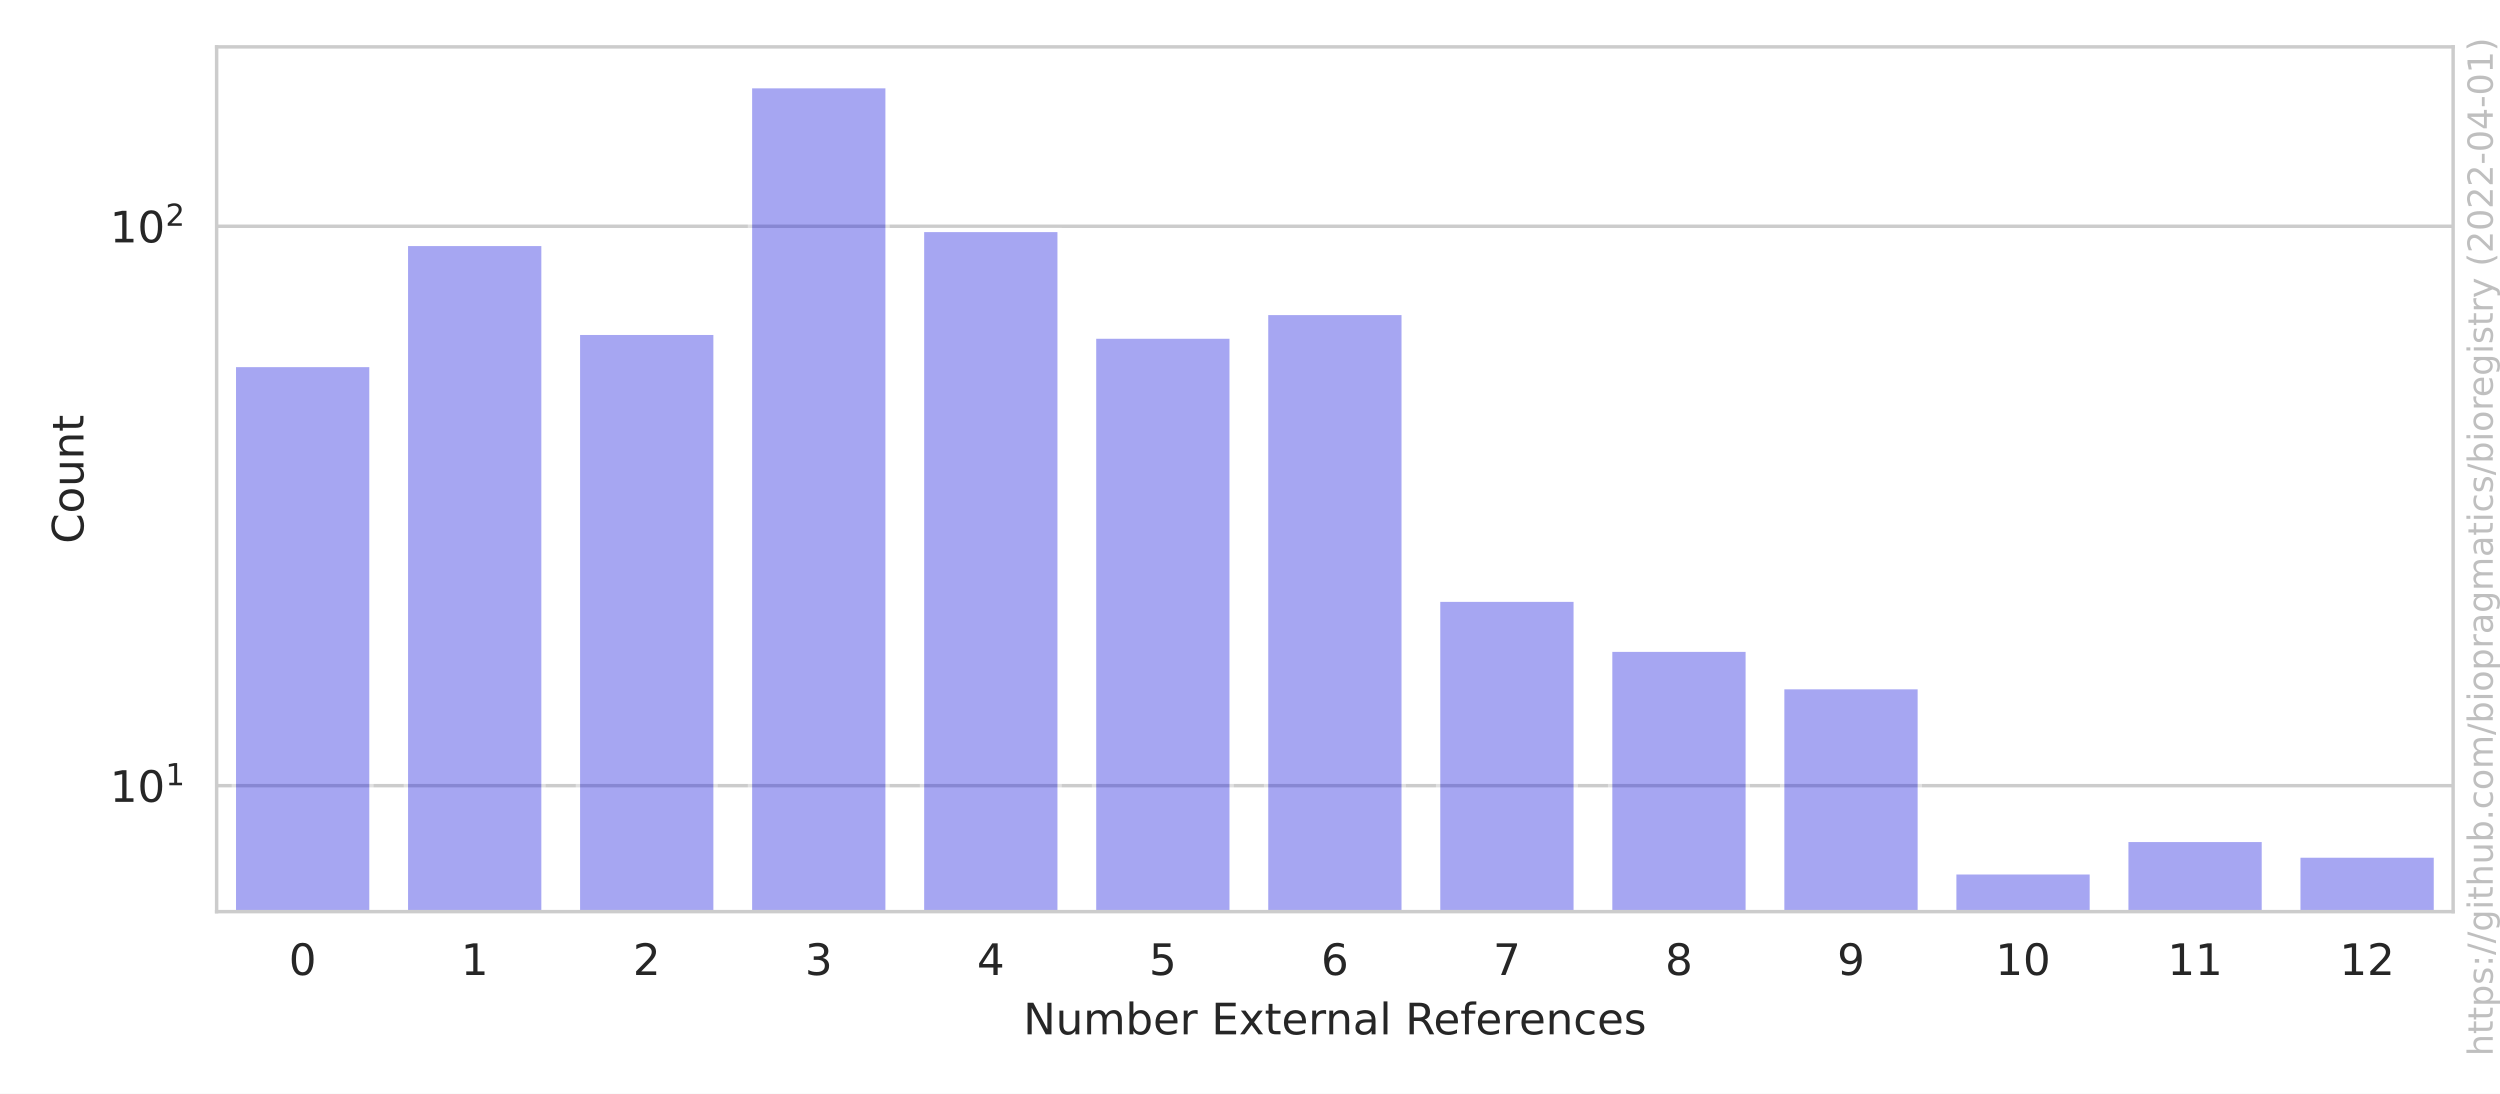
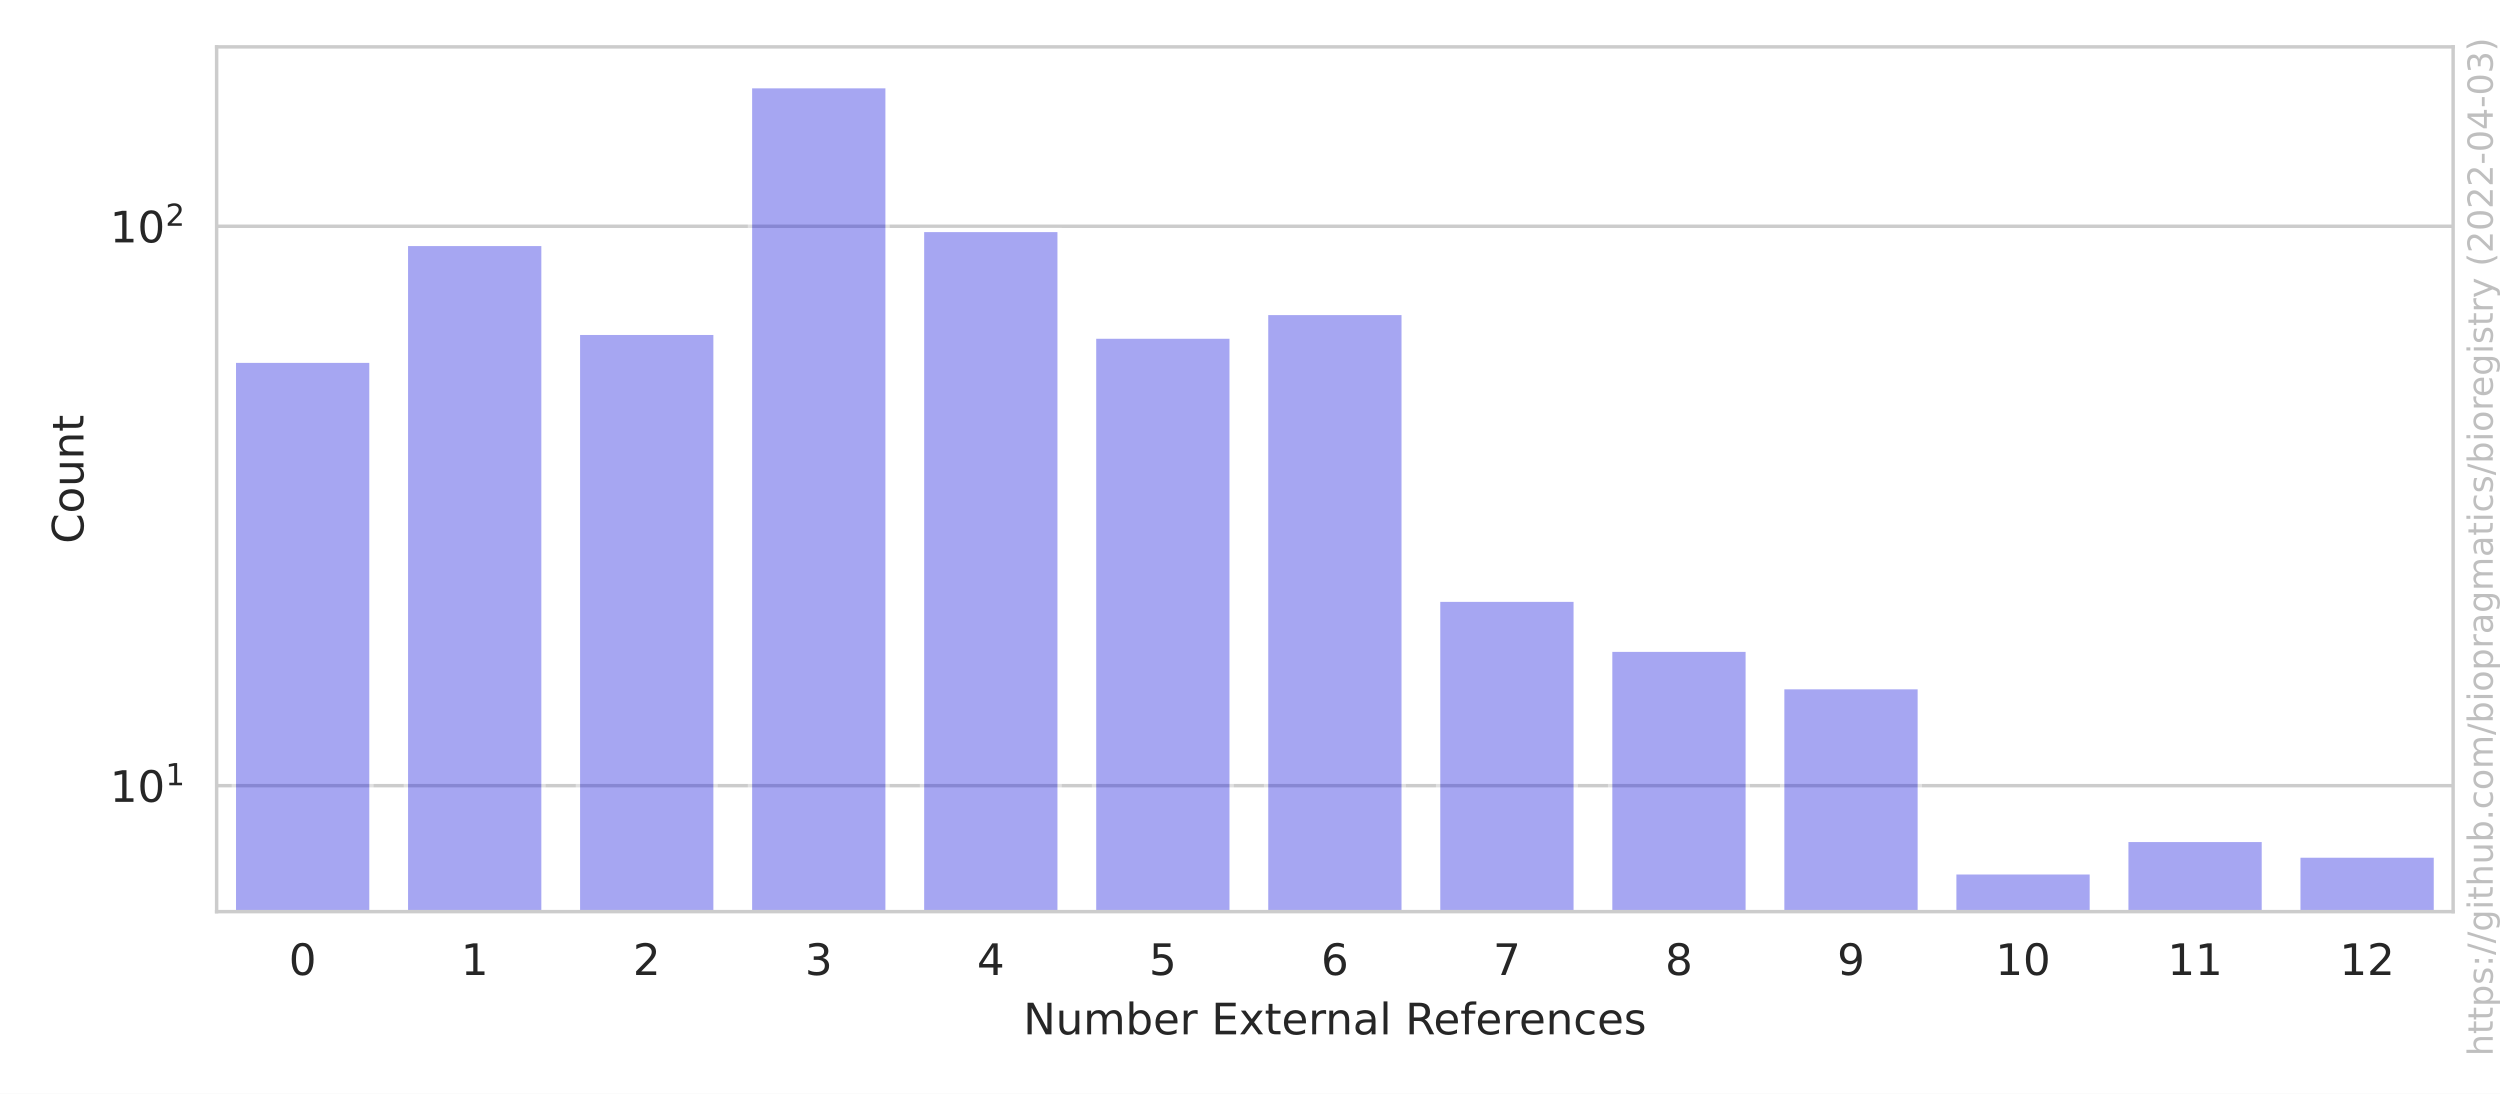
<svg xmlns="http://www.w3.org/2000/svg" xmlns:xlink="http://www.w3.org/1999/xlink" width="576pt" height="252pt" viewBox="0 0 576 252" version="1.1">
  <defs>
    <style type="text/css">*{stroke-linejoin: round; stroke-linecap: butt}</style>
  </defs>
  <g id="figure_1">
    <g id="patch_1">
      <path d="M 0 252  L 576 252  L 576 0  L 0 0  z " style="fill: #ffffff" />
    </g>
    <g id="axes_1">
      <g id="patch_2">
        <path d="M 49.913 210.04  L 565.2 210.04  L 565.2 10.8  L 49.913 10.8  z " style="fill: #ffffff" />
      </g>
      <g id="matplotlib.axis_1">
        <g id="xtick_1">
          <g id="text_1">
            <g style="fill: #262626" transform="translate(66.55018 224.6384)scale(0.1 -0.1)">
              <defs>
                <path id="DejaVuSans-30" d="M 2034 4250  Q 1547 4250 1301 3770  Q 1056 3291 1056 2328  Q 1056 1369 1301 889  Q 1547 409 2034 409  Q 2525 409 2770 889  Q 3016 1369 3016 2328  Q 3016 3291 2770 3770  Q 2525 4250 2034 4250  z M 2034 4750  Q 2819 4750 3233 4129  Q 3647 3509 3647 2328  Q 3647 1150 3233 529  Q 2819 -91 2034 -91  Q 1250 -91 836 529  Q 422 1150 422 2328  Q 422 3509 836 4129  Q 1250 4750 2034 4750  z " transform="scale(0.015625)" />
              </defs>
              <use xlink:href="#DejaVuSans-30" />
            </g>
          </g>
        </g>
        <g id="xtick_2">
          <g id="text_2">
            <g style="fill: #262626" transform="translate(106.1877 224.6384)scale(0.1 -0.1)">
              <defs>
                <path id="DejaVuSans-31" d="M 794 531  L 1825 531  L 1825 4091  L 703 3866  L 703 4441  L 1819 4666  L 2450 4666  L 2450 531  L 3481 531  L 3481 0  L 794 0  L 794 531  z " transform="scale(0.015625)" />
              </defs>
              <use xlink:href="#DejaVuSans-31" />
            </g>
          </g>
        </g>
        <g id="xtick_3">
          <g id="text_3">
            <g style="fill: #262626" transform="translate(145.8251 224.6384)scale(0.1 -0.1)">
              <defs>
                <path id="DejaVuSans-32" d="M 1228 531  L 3431 531  L 3431 0  L 469 0  L 469 531  Q 828 903 1448 1529  Q 2069 2156 2228 2338  Q 2531 2678 2651 2914  Q 2772 3150 2772 3378  Q 2772 3750 2511 3984  Q 2250 4219 1831 4219  Q 1534 4219 1204 4116  Q 875 4013 500 3803  L 500 4441  Q 881 4594 1212 4672  Q 1544 4750 1819 4750  Q 2544 4750 2975 4387  Q 3406 4025 3406 3419  Q 3406 3131 3298 2873  Q 3191 2616 2906 2266  Q 2828 2175 2409 1742  Q 1991 1309 1228 531  z " transform="scale(0.015625)" />
              </defs>
              <use xlink:href="#DejaVuSans-32" />
            </g>
          </g>
        </g>
        <g id="xtick_4">
          <g id="text_4">
            <g style="fill: #262626" transform="translate(185.4626 224.6384)scale(0.1 -0.1)">
              <defs>
                <path id="DejaVuSans-33" d="M 2597 2516  Q 3050 2419 3304 2112  Q 3559 1806 3559 1356  Q 3559 666 3084 287  Q 2609 -91 1734 -91  Q 1441 -91 1130 -33  Q 819 25 488 141  L 488 750  Q 750 597 1062 519  Q 1375 441 1716 441  Q 2309 441 2620 675  Q 2931 909 2931 1356  Q 2931 1769 2642 2001  Q 2353 2234 1838 2234  L 1294 2234  L 1294 2753  L 1863 2753  Q 2328 2753 2575 2939  Q 2822 3125 2822 3475  Q 2822 3834 2567 4026  Q 2313 4219 1838 4219  Q 1578 4219 1281 4162  Q 984 4106 628 3988  L 628 4550  Q 988 4650 1302 4700  Q 1616 4750 1894 4750  Q 2613 4750 3031 4423  Q 3450 4097 3450 3541  Q 3450 3153 3228 2886  Q 3006 2619 2597 2516  z " transform="scale(0.015625)" />
              </defs>
              <use xlink:href="#DejaVuSans-33" />
            </g>
          </g>
        </g>
        <g id="xtick_5">
          <g id="text_5">
            <g style="fill: #262626" transform="translate(225.1001 224.6384)scale(0.1 -0.1)">
              <defs>
                <path id="DejaVuSans-34" d="M 2419 4116  L 825 1625  L 2419 1625  L 2419 4116  z M 2253 4666  L 3047 4666  L 3047 1625  L 3713 1625  L 3713 1100  L 3047 1100  L 3047 0  L 2419 0  L 2419 1100  L 313 1100  L 313 1709  L 2253 4666  z " transform="scale(0.015625)" />
              </defs>
              <use xlink:href="#DejaVuSans-34" />
            </g>
          </g>
        </g>
        <g id="xtick_6">
          <g id="text_6">
            <g style="fill: #262626" transform="translate(264.7376 224.6384)scale(0.1 -0.1)">
              <defs>
                <path id="DejaVuSans-35" d="M 691 4666  L 3169 4666  L 3169 4134  L 1269 4134  L 1269 2991  Q 1406 3038 1543 3061  Q 1681 3084 1819 3084  Q 2600 3084 3056 2656  Q 3513 2228 3513 1497  Q 3513 744 3044 326  Q 2575 -91 1722 -91  Q 1428 -91 1123 -41  Q 819 9 494 109  L 494 744  Q 775 591 1075 516  Q 1375 441 1709 441  Q 2250 441 2565 725  Q 2881 1009 2881 1497  Q 2881 1984 2565 2268  Q 2250 2553 1709 2553  Q 1456 2553 1204 2497  Q 953 2441 691 2322  L 691 4666  z " transform="scale(0.015625)" />
              </defs>
              <use xlink:href="#DejaVuSans-35" />
            </g>
          </g>
        </g>
        <g id="xtick_7">
          <g id="text_7">
            <g style="fill: #262626" transform="translate(304.3751 224.6384)scale(0.1 -0.1)">
              <defs>
                <path id="DejaVuSans-36" d="M 2113 2584  Q 1688 2584 1439 2293  Q 1191 2003 1191 1497  Q 1191 994 1439 701  Q 1688 409 2113 409  Q 2538 409 2786 701  Q 3034 994 3034 1497  Q 3034 2003 2786 2293  Q 2538 2584 2113 2584  z M 3366 4563  L 3366 3988  Q 3128 4100 2886 4159  Q 2644 4219 2406 4219  Q 1781 4219 1451 3797  Q 1122 3375 1075 2522  Q 1259 2794 1537 2939  Q 1816 3084 2150 3084  Q 2853 3084 3261 2657  Q 3669 2231 3669 1497  Q 3669 778 3244 343  Q 2819 -91 2113 -91  Q 1303 -91 875 529  Q 447 1150 447 2328  Q 447 3434 972 4092  Q 1497 4750 2381 4750  Q 2619 4750 2861 4703  Q 3103 4656 3366 4563  z " transform="scale(0.015625)" />
              </defs>
              <use xlink:href="#DejaVuSans-36" />
            </g>
          </g>
        </g>
        <g id="xtick_8">
          <g id="text_8">
            <g style="fill: #262626" transform="translate(344.0126 224.6384)scale(0.1 -0.1)">
              <defs>
                <path id="DejaVuSans-37" d="M 525 4666  L 3525 4666  L 3525 4397  L 1831 0  L 1172 0  L 2766 4134  L 525 4134  L 525 4666  z " transform="scale(0.015625)" />
              </defs>
              <use xlink:href="#DejaVuSans-37" />
            </g>
          </g>
        </g>
        <g id="xtick_9">
          <g id="text_9">
            <g style="fill: #262626" transform="translate(383.6501 224.6384)scale(0.1 -0.1)">
              <defs>
                <path id="DejaVuSans-38" d="M 2034 2216  Q 1584 2216 1326 1975  Q 1069 1734 1069 1313  Q 1069 891 1326 650  Q 1584 409 2034 409  Q 2484 409 2743 651  Q 3003 894 3003 1313  Q 3003 1734 2745 1975  Q 2488 2216 2034 2216  z M 1403 2484  Q 997 2584 770 2862  Q 544 3141 544 3541  Q 544 4100 942 4425  Q 1341 4750 2034 4750  Q 2731 4750 3128 4425  Q 3525 4100 3525 3541  Q 3525 3141 3298 2862  Q 3072 2584 2669 2484  Q 3125 2378 3379 2068  Q 3634 1759 3634 1313  Q 3634 634 3220 271  Q 2806 -91 2034 -91  Q 1263 -91 848 271  Q 434 634 434 1313  Q 434 1759 690 2068  Q 947 2378 1403 2484  z M 1172 3481  Q 1172 3119 1398 2916  Q 1625 2713 2034 2713  Q 2441 2713 2670 2916  Q 2900 3119 2900 3481  Q 2900 3844 2670 4047  Q 2441 4250 2034 4250  Q 1625 4250 1398 4047  Q 1172 3844 1172 3481  z " transform="scale(0.015625)" />
              </defs>
              <use xlink:href="#DejaVuSans-38" />
            </g>
          </g>
        </g>
        <g id="xtick_10">
          <g id="text_10">
            <g style="fill: #262626" transform="translate(423.2876 224.6384)scale(0.1 -0.1)">
              <defs>
                <path id="DejaVuSans-39" d="M 703 97  L 703 672  Q 941 559 1184 500  Q 1428 441 1663 441  Q 2288 441 2617 861  Q 2947 1281 2994 2138  Q 2813 1869 2534 1725  Q 2256 1581 1919 1581  Q 1219 1581 811 2004  Q 403 2428 403 3163  Q 403 3881 828 4315  Q 1253 4750 1959 4750  Q 2769 4750 3195 4129  Q 3622 3509 3622 2328  Q 3622 1225 3098 567  Q 2575 -91 1691 -91  Q 1453 -91 1209 -44  Q 966 3 703 97  z M 1959 2075  Q 2384 2075 2632 2365  Q 2881 2656 2881 3163  Q 2881 3666 2632 3958  Q 2384 4250 1959 4250  Q 1534 4250 1286 3958  Q 1038 3666 1038 3163  Q 1038 2656 1286 2365  Q 1534 2075 1959 2075  z " transform="scale(0.015625)" />
              </defs>
              <use xlink:href="#DejaVuSans-39" />
            </g>
          </g>
        </g>
        <g id="xtick_11">
          <g id="text_11">
            <g style="fill: #262626" transform="translate(459.7438 224.6384)scale(0.1 -0.1)">
              <use xlink:href="#DejaVuSans-31" />
              <use xlink:href="#DejaVuSans-30" x="63.623" />
            </g>
          </g>
        </g>
        <g id="xtick_12">
          <g id="text_12">
            <g style="fill: #262626" transform="translate(499.3813 224.6384)scale(0.1 -0.1)">
              <use xlink:href="#DejaVuSans-31" />
              <use xlink:href="#DejaVuSans-31" x="63.623" />
            </g>
          </g>
        </g>
        <g id="xtick_13">
          <g id="text_13">
            <g style="fill: #262626" transform="translate(539.0188 224.6384)scale(0.1 -0.1)">
              <use xlink:href="#DejaVuSans-31" />
              <use xlink:href="#DejaVuSans-32" x="63.623" />
            </g>
          </g>
        </g>
        <g id="text_14">
          <g style="fill: #262626" transform="translate(235.7657 238.3166)scale(0.1 -0.1)">
            <defs>
              <path id="DejaVuSans-4e" d="M 628 4666  L 1478 4666  L 3547 763  L 3547 4666  L 4159 4666  L 4159 0  L 3309 0  L 1241 3903  L 1241 0  L 628 0  L 628 4666  z " transform="scale(0.015625)" />
              <path id="DejaVuSans-75" d="M 544 1381  L 544 3500  L 1119 3500  L 1119 1403  Q 1119 906 1312 657  Q 1506 409 1894 409  Q 2359 409 2629 706  Q 2900 1003 2900 1516  L 2900 3500  L 3475 3500  L 3475 0  L 2900 0  L 2900 538  Q 2691 219 2414 64  Q 2138 -91 1772 -91  Q 1169 -91 856 284  Q 544 659 544 1381  z M 1991 3584  L 1991 3584  z " transform="scale(0.015625)" />
              <path id="DejaVuSans-6d" d="M 3328 2828  Q 3544 3216 3844 3400  Q 4144 3584 4550 3584  Q 5097 3584 5394 3201  Q 5691 2819 5691 2113  L 5691 0  L 5113 0  L 5113 2094  Q 5113 2597 4934 2840  Q 4756 3084 4391 3084  Q 3944 3084 3684 2787  Q 3425 2491 3425 1978  L 3425 0  L 2847 0  L 2847 2094  Q 2847 2600 2669 2842  Q 2491 3084 2119 3084  Q 1678 3084 1418 2786  Q 1159 2488 1159 1978  L 1159 0  L 581 0  L 581 3500  L 1159 3500  L 1159 2956  Q 1356 3278 1631 3431  Q 1906 3584 2284 3584  Q 2666 3584 2933 3390  Q 3200 3197 3328 2828  z " transform="scale(0.015625)" />
              <path id="DejaVuSans-62" d="M 3116 1747  Q 3116 2381 2855 2742  Q 2594 3103 2138 3103  Q 1681 3103 1420 2742  Q 1159 2381 1159 1747  Q 1159 1113 1420 752  Q 1681 391 2138 391  Q 2594 391 2855 752  Q 3116 1113 3116 1747  z M 1159 2969  Q 1341 3281 1617 3432  Q 1894 3584 2278 3584  Q 2916 3584 3314 3078  Q 3713 2572 3713 1747  Q 3713 922 3314 415  Q 2916 -91 2278 -91  Q 1894 -91 1617 61  Q 1341 213 1159 525  L 1159 0  L 581 0  L 581 4863  L 1159 4863  L 1159 2969  z " transform="scale(0.015625)" />
              <path id="DejaVuSans-65" d="M 3597 1894  L 3597 1613  L 953 1613  Q 991 1019 1311 708  Q 1631 397 2203 397  Q 2534 397 2845 478  Q 3156 559 3463 722  L 3463 178  Q 3153 47 2828 -22  Q 2503 -91 2169 -91  Q 1331 -91 842 396  Q 353 884 353 1716  Q 353 2575 817 3079  Q 1281 3584 2069 3584  Q 2775 3584 3186 3129  Q 3597 2675 3597 1894  z M 3022 2063  Q 3016 2534 2758 2815  Q 2500 3097 2075 3097  Q 1594 3097 1305 2825  Q 1016 2553 972 2059  L 3022 2063  z " transform="scale(0.015625)" />
              <path id="DejaVuSans-72" d="M 2631 2963  Q 2534 3019 2420 3045  Q 2306 3072 2169 3072  Q 1681 3072 1420 2755  Q 1159 2438 1159 1844  L 1159 0  L 581 0  L 581 3500  L 1159 3500  L 1159 2956  Q 1341 3275 1631 3429  Q 1922 3584 2338 3584  Q 2397 3584 2469 3576  Q 2541 3569 2628 3553  L 2631 2963  z " transform="scale(0.015625)" />
              <path id="DejaVuSans-20" transform="scale(0.015625)" />
              <path id="DejaVuSans-45" d="M 628 4666  L 3578 4666  L 3578 4134  L 1259 4134  L 1259 2753  L 3481 2753  L 3481 2222  L 1259 2222  L 1259 531  L 3634 531  L 3634 0  L 628 0  L 628 4666  z " transform="scale(0.015625)" />
              <path id="DejaVuSans-78" d="M 3513 3500  L 2247 1797  L 3578 0  L 2900 0  L 1881 1375  L 863 0  L 184 0  L 1544 1831  L 300 3500  L 978 3500  L 1906 2253  L 2834 3500  L 3513 3500  z " transform="scale(0.015625)" />
              <path id="DejaVuSans-74" d="M 1172 4494  L 1172 3500  L 2356 3500  L 2356 3053  L 1172 3053  L 1172 1153  Q 1172 725 1289 603  Q 1406 481 1766 481  L 2356 481  L 2356 0  L 1766 0  Q 1100 0 847 248  Q 594 497 594 1153  L 594 3053  L 172 3053  L 172 3500  L 594 3500  L 594 4494  L 1172 4494  z " transform="scale(0.015625)" />
              <path id="DejaVuSans-6e" d="M 3513 2113  L 3513 0  L 2938 0  L 2938 2094  Q 2938 2591 2744 2837  Q 2550 3084 2163 3084  Q 1697 3084 1428 2787  Q 1159 2491 1159 1978  L 1159 0  L 581 0  L 581 3500  L 1159 3500  L 1159 2956  Q 1366 3272 1645 3428  Q 1925 3584 2291 3584  Q 2894 3584 3203 3211  Q 3513 2838 3513 2113  z " transform="scale(0.015625)" />
              <path id="DejaVuSans-61" d="M 2194 1759  Q 1497 1759 1228 1600  Q 959 1441 959 1056  Q 959 750 1161 570  Q 1363 391 1709 391  Q 2188 391 2477 730  Q 2766 1069 2766 1631  L 2766 1759  L 2194 1759  z M 3341 1997  L 3341 0  L 2766 0  L 2766 531  Q 2569 213 2275 61  Q 1981 -91 1556 -91  Q 1019 -91 701 211  Q 384 513 384 1019  Q 384 1609 779 1909  Q 1175 2209 1959 2209  L 2766 2209  L 2766 2266  Q 2766 2663 2505 2880  Q 2244 3097 1772 3097  Q 1472 3097 1187 3025  Q 903 2953 641 2809  L 641 3341  Q 956 3463 1253 3523  Q 1550 3584 1831 3584  Q 2591 3584 2966 3190  Q 3341 2797 3341 1997  z " transform="scale(0.015625)" />
              <path id="DejaVuSans-6c" d="M 603 4863  L 1178 4863  L 1178 0  L 603 0  L 603 4863  z " transform="scale(0.015625)" />
              <path id="DejaVuSans-52" d="M 2841 2188  Q 3044 2119 3236 1894  Q 3428 1669 3622 1275  L 4263 0  L 3584 0  L 2988 1197  Q 2756 1666 2539 1819  Q 2322 1972 1947 1972  L 1259 1972  L 1259 0  L 628 0  L 628 4666  L 2053 4666  Q 2853 4666 3247 4331  Q 3641 3997 3641 3322  Q 3641 2881 3436 2590  Q 3231 2300 2841 2188  z M 1259 4147  L 1259 2491  L 2053 2491  Q 2509 2491 2742 2702  Q 2975 2913 2975 3322  Q 2975 3731 2742 3939  Q 2509 4147 2053 4147  L 1259 4147  z " transform="scale(0.015625)" />
              <path id="DejaVuSans-66" d="M 2375 4863  L 2375 4384  L 1825 4384  Q 1516 4384 1395 4259  Q 1275 4134 1275 3809  L 1275 3500  L 2222 3500  L 2222 3053  L 1275 3053  L 1275 0  L 697 0  L 697 3053  L 147 3053  L 147 3500  L 697 3500  L 697 3744  Q 697 4328 969 4595  Q 1241 4863 1831 4863  L 2375 4863  z " transform="scale(0.015625)" />
              <path id="DejaVuSans-63" d="M 3122 3366  L 3122 2828  Q 2878 2963 2633 3030  Q 2388 3097 2138 3097  Q 1578 3097 1268 2742  Q 959 2388 959 1747  Q 959 1106 1268 751  Q 1578 397 2138 397  Q 2388 397 2633 464  Q 2878 531 3122 666  L 3122 134  Q 2881 22 2623 -34  Q 2366 -91 2075 -91  Q 1284 -91 818 406  Q 353 903 353 1747  Q 353 2603 823 3093  Q 1294 3584 2113 3584  Q 2378 3584 2631 3529  Q 2884 3475 3122 3366  z " transform="scale(0.015625)" />
              <path id="DejaVuSans-73" d="M 2834 3397  L 2834 2853  Q 2591 2978 2328 3040  Q 2066 3103 1784 3103  Q 1356 3103 1142 2972  Q 928 2841 928 2578  Q 928 2378 1081 2264  Q 1234 2150 1697 2047  L 1894 2003  Q 2506 1872 2764 1633  Q 3022 1394 3022 966  Q 3022 478 2636 193  Q 2250 -91 1575 -91  Q 1294 -91 989 -36  Q 684 19 347 128  L 347 722  Q 666 556 975 473  Q 1284 391 1588 391  Q 1994 391 2212 530  Q 2431 669 2431 922  Q 2431 1156 2273 1281  Q 2116 1406 1581 1522  L 1381 1569  Q 847 1681 609 1914  Q 372 2147 372 2553  Q 372 3047 722 3315  Q 1072 3584 1716 3584  Q 2034 3584 2315 3537  Q 2597 3491 2834 3397  z " transform="scale(0.015625)" />
            </defs>
            <use xlink:href="#DejaVuSans-4e" />
            <use xlink:href="#DejaVuSans-75" x="74.805" />
            <use xlink:href="#DejaVuSans-6d" x="138.184" />
            <use xlink:href="#DejaVuSans-62" x="235.596" />
            <use xlink:href="#DejaVuSans-65" x="299.072" />
            <use xlink:href="#DejaVuSans-72" x="360.596" />
            <use xlink:href="#DejaVuSans-20" x="401.709" />
            <use xlink:href="#DejaVuSans-45" x="433.496" />
            <use xlink:href="#DejaVuSans-78" x="496.68" />
            <use xlink:href="#DejaVuSans-74" x="555.859" />
            <use xlink:href="#DejaVuSans-65" x="595.068" />
            <use xlink:href="#DejaVuSans-72" x="656.592" />
            <use xlink:href="#DejaVuSans-6e" x="695.955" />
            <use xlink:href="#DejaVuSans-61" x="759.334" />
            <use xlink:href="#DejaVuSans-6c" x="820.613" />
            <use xlink:href="#DejaVuSans-20" x="848.396" />
            <use xlink:href="#DejaVuSans-52" x="880.184" />
            <use xlink:href="#DejaVuSans-65" x="945.166" />
            <use xlink:href="#DejaVuSans-66" x="1006.689" />
            <use xlink:href="#DejaVuSans-65" x="1041.895" />
            <use xlink:href="#DejaVuSans-72" x="1103.418" />
            <use xlink:href="#DejaVuSans-65" x="1142.281" />
            <use xlink:href="#DejaVuSans-6e" x="1203.805" />
            <use xlink:href="#DejaVuSans-63" x="1267.184" />
            <use xlink:href="#DejaVuSans-65" x="1322.164" />
            <use xlink:href="#DejaVuSans-73" x="1383.688" />
          </g>
        </g>
      </g>
      <g id="matplotlib.axis_2">
        <g id="ytick_1">
          <g id="line2d_1">
            <path d="M 49.913 181.019  L 565.2 181.019  " clip-path="url(#p1737fb0132)" style="fill: none; stroke: #cccccc; stroke-width: 0.8; stroke-linecap: round" />
          </g>
          <g id="text_15">
            <g style="fill: #262626" transform="translate(25.31268 184.8181)scale(0.1 -0.1)">
              <use xlink:href="#DejaVuSans-31" transform="translate(0 0.684375)" />
              <use xlink:href="#DejaVuSans-30" transform="translate(63.62305 0.684375)" />
              <use xlink:href="#DejaVuSans-31" transform="translate(128.2031 38.96563)scale(0.7)" />
            </g>
          </g>
        </g>
        <g id="ytick_2">
          <g id="line2d_2">
            <path d="M 49.913 52.132  L 565.2 52.132  " clip-path="url(#p1737fb0132)" style="fill: none; stroke: #cccccc; stroke-width: 0.8; stroke-linecap: round" />
          </g>
          <g id="text_16">
            <g style="fill: #262626" transform="translate(25.31268 55.93138)scale(0.1 -0.1)">
              <use xlink:href="#DejaVuSans-31" transform="translate(0 0.765625)" />
              <use xlink:href="#DejaVuSans-30" transform="translate(63.62305 0.765625)" />
              <use xlink:href="#DejaVuSans-32" transform="translate(128.2031 39.04688)scale(0.7)" />
            </g>
          </g>
        </g>
        <g id="ytick_3" />
        <g id="ytick_4" />
        <g id="ytick_5" />
        <g id="ytick_6" />
        <g id="ytick_7" />
        <g id="ytick_8" />
        <g id="ytick_9" />
        <g id="ytick_10" />
        <g id="ytick_11" />
        <g id="ytick_12" />
        <g id="ytick_13" />
        <g id="ytick_14" />
        <g id="ytick_15" />
        <g id="text_17">
          <g style="fill: #262626" transform="translate(19.233 125.2684)rotate(-90)scale(0.1 -0.1)">
            <defs>
              <path id="DejaVuSans-43" d="M 4122 4306  L 4122 3641  Q 3803 3938 3442 4084  Q 3081 4231 2675 4231  Q 1875 4231 1450 3742  Q 1025 3253 1025 2328  Q 1025 1406 1450 917  Q 1875 428 2675 428  Q 3081 428 3442 575  Q 3803 722 4122 1019  L 4122 359  Q 3791 134 3420 21  Q 3050 -91 2638 -91  Q 1578 -91 968 557  Q 359 1206 359 2328  Q 359 3453 968 4101  Q 1578 4750 2638 4750  Q 3056 4750 3426 4639  Q 3797 4528 4122 4306  z " transform="scale(0.015625)" />
              <path id="DejaVuSans-6f" d="M 1959 3097  Q 1497 3097 1228 2736  Q 959 2375 959 1747  Q 959 1119 1226 758  Q 1494 397 1959 397  Q 2419 397 2687 759  Q 2956 1122 2956 1747  Q 2956 2369 2687 2733  Q 2419 3097 1959 3097  z M 1959 3584  Q 2709 3584 3137 3096  Q 3566 2609 3566 1747  Q 3566 888 3137 398  Q 2709 -91 1959 -91  Q 1206 -91 779 398  Q 353 888 353 1747  Q 353 2609 779 3096  Q 1206 3584 1959 3584  z " transform="scale(0.015625)" />
            </defs>
            <use xlink:href="#DejaVuSans-43" />
            <use xlink:href="#DejaVuSans-6f" x="69.824" />
            <use xlink:href="#DejaVuSans-75" x="131.006" />
            <use xlink:href="#DejaVuSans-6e" x="194.385" />
            <use xlink:href="#DejaVuSans-74" x="257.764" />
          </g>
        </g>
      </g>
      <g id="patch_3">
-         <path d="M 53.876 129196.579  L 85.586 129196.579  L 85.586 84.09  L 53.876 84.09  z " clip-path="url(#p1737fb0132)" style="fill: #2020df; opacity: 0.4; stroke: #ffffff; stroke-linejoin: miter" />
+         <path d="M 53.876 129196.579  L 85.586 129196.579  L 85.586 83.108  L 53.876 83.108  z " clip-path="url(#p1737fb0132)" style="fill: #2020df; opacity: 0.4; stroke: #ffffff; stroke-linejoin: miter" />
      </g>
      <g id="patch_4">
        <path d="M 93.514 129196.579  L 125.224 129196.579  L 125.224 56.194  L 93.514 56.194  z " clip-path="url(#p1737fb0132)" style="fill: #2020df; opacity: 0.4; stroke: #ffffff; stroke-linejoin: miter" />
      </g>
      <g id="patch_5">
        <path d="M 133.151 129196.579  L 164.861 129196.579  L 164.861 76.677  L 133.151 76.677  z " clip-path="url(#p1737fb0132)" style="fill: #2020df; opacity: 0.4; stroke: #ffffff; stroke-linejoin: miter" />
      </g>
      <g id="patch_6">
        <path d="M 172.789 129196.579  L 204.499 129196.579  L 204.499 19.856  L 172.789 19.856  z " clip-path="url(#p1737fb0132)" style="fill: #2020df; opacity: 0.4; stroke: #ffffff; stroke-linejoin: miter" />
      </g>
      <g id="patch_7">
        <path d="M 212.426 129196.579  L 244.136 129196.579  L 244.136 52.978  L 212.426 52.978  z " clip-path="url(#p1737fb0132)" style="fill: #2020df; opacity: 0.4; stroke: #ffffff; stroke-linejoin: miter" />
      </g>
      <g id="patch_8">
        <path d="M 252.064 129196.579  L 283.774 129196.579  L 283.774 77.552  L 252.064 77.552  z " clip-path="url(#p1737fb0132)" style="fill: #2020df; opacity: 0.4; stroke: #ffffff; stroke-linejoin: miter" />
      </g>
      <g id="patch_9">
        <path d="M 291.701 129196.579  L 323.411 129196.579  L 323.411 72.097  L 291.701 72.097  z " clip-path="url(#p1737fb0132)" style="fill: #2020df; opacity: 0.4; stroke: #ffffff; stroke-linejoin: miter" />
      </g>
      <g id="patch_10">
        <path d="M 331.339 129196.579  L 363.049 129196.579  L 363.049 138.172  L 331.339 138.172  z " clip-path="url(#p1737fb0132)" style="fill: #2020df; opacity: 0.4; stroke: #ffffff; stroke-linejoin: miter" />
      </g>
      <g id="patch_11">
        <path d="M 370.976 129196.579  L 402.686 129196.579  L 402.686 149.694  L 370.976 149.694  z " clip-path="url(#p1737fb0132)" style="fill: #2020df; opacity: 0.4; stroke: #ffffff; stroke-linejoin: miter" />
      </g>
      <g id="patch_12">
        <path d="M 410.614 129196.579  L 442.324 129196.579  L 442.324 158.323  L 410.614 158.323  z " clip-path="url(#p1737fb0132)" style="fill: #2020df; opacity: 0.4; stroke: #ffffff; stroke-linejoin: miter" />
      </g>
      <g id="patch_13">
        <path d="M 450.251 129196.579  L 481.961 129196.579  L 481.961 200.984  L 450.251 200.984  z " clip-path="url(#p1737fb0132)" style="fill: #2020df; opacity: 0.4; stroke: #ffffff; stroke-linejoin: miter" />
      </g>
      <g id="patch_14">
        <path d="M 489.889 129196.579  L 521.599 129196.579  L 521.599 193.509  L 489.889 193.509  z " clip-path="url(#p1737fb0132)" style="fill: #2020df; opacity: 0.4; stroke: #ffffff; stroke-linejoin: miter" />
      </g>
      <g id="patch_15">
        <path d="M 529.526 129196.579  L 561.236 129196.579  L 561.236 197.122  L 529.526 197.122  z " clip-path="url(#p1737fb0132)" style="fill: #2020df; opacity: 0.4; stroke: #ffffff; stroke-linejoin: miter" />
      </g>
      <g id="patch_16">
        <path d="M 49.913 210.04  L 49.913 10.8  " style="fill: none; stroke: #cccccc; stroke-width: 0.8; stroke-linejoin: miter; stroke-linecap: square" />
      </g>
      <g id="patch_17">
        <path d="M 565.2 210.04  L 565.2 10.8  " style="fill: none; stroke: #cccccc; stroke-width: 0.8; stroke-linejoin: miter; stroke-linecap: square" />
      </g>
      <g id="patch_18">
        <path d="M 49.913 210.04  L 565.2 210.04  " style="fill: none; stroke: #cccccc; stroke-width: 0.8; stroke-linejoin: miter; stroke-linecap: square" />
      </g>
      <g id="patch_19">
        <path d="M 49.913 10.8  L 565.2 10.8  " style="fill: none; stroke: #cccccc; stroke-width: 0.8; stroke-linejoin: miter; stroke-linecap: square" />
      </g>
    </g>
    <g id="text_18">
      <g style="fill: #808080; opacity: 0.5" transform="translate(574.3362 243.3237)rotate(-90)scale(0.08 -0.08)">
        <defs>
          <path id="DejaVuSans-68" d="M 3513 2113  L 3513 0  L 2938 0  L 2938 2094  Q 2938 2591 2744 2837  Q 2550 3084 2163 3084  Q 1697 3084 1428 2787  Q 1159 2491 1159 1978  L 1159 0  L 581 0  L 581 4863  L 1159 4863  L 1159 2956  Q 1366 3272 1645 3428  Q 1925 3584 2291 3584  Q 2894 3584 3203 3211  Q 3513 2838 3513 2113  z " transform="scale(0.015625)" />
          <path id="DejaVuSans-70" d="M 1159 525  L 1159 -1331  L 581 -1331  L 581 3500  L 1159 3500  L 1159 2969  Q 1341 3281 1617 3432  Q 1894 3584 2278 3584  Q 2916 3584 3314 3078  Q 3713 2572 3713 1747  Q 3713 922 3314 415  Q 2916 -91 2278 -91  Q 1894 -91 1617 61  Q 1341 213 1159 525  z M 3116 1747  Q 3116 2381 2855 2742  Q 2594 3103 2138 3103  Q 1681 3103 1420 2742  Q 1159 2381 1159 1747  Q 1159 1113 1420 752  Q 1681 391 2138 391  Q 2594 391 2855 752  Q 3116 1113 3116 1747  z " transform="scale(0.015625)" />
          <path id="DejaVuSans-3a" d="M 750 794  L 1409 794  L 1409 0  L 750 0  L 750 794  z M 750 3309  L 1409 3309  L 1409 2516  L 750 2516  L 750 3309  z " transform="scale(0.015625)" />
          <path id="DejaVuSans-2f" d="M 1625 4666  L 2156 4666  L 531 -594  L 0 -594  L 1625 4666  z " transform="scale(0.015625)" />
          <path id="DejaVuSans-67" d="M 2906 1791  Q 2906 2416 2648 2759  Q 2391 3103 1925 3103  Q 1463 3103 1205 2759  Q 947 2416 947 1791  Q 947 1169 1205 825  Q 1463 481 1925 481  Q 2391 481 2648 825  Q 2906 1169 2906 1791  z M 3481 434  Q 3481 -459 3084 -895  Q 2688 -1331 1869 -1331  Q 1566 -1331 1297 -1286  Q 1028 -1241 775 -1147  L 775 -588  Q 1028 -725 1275 -790  Q 1522 -856 1778 -856  Q 2344 -856 2625 -561  Q 2906 -266 2906 331  L 2906 616  Q 2728 306 2450 153  Q 2172 0 1784 0  Q 1141 0 747 490  Q 353 981 353 1791  Q 353 2603 747 3093  Q 1141 3584 1784 3584  Q 2172 3584 2450 3431  Q 2728 3278 2906 2969  L 2906 3500  L 3481 3500  L 3481 434  z " transform="scale(0.015625)" />
          <path id="DejaVuSans-69" d="M 603 3500  L 1178 3500  L 1178 0  L 603 0  L 603 3500  z M 603 4863  L 1178 4863  L 1178 4134  L 603 4134  L 603 4863  z " transform="scale(0.015625)" />
          <path id="DejaVuSans-2e" d="M 684 794  L 1344 794  L 1344 0  L 684 0  L 684 794  z " transform="scale(0.015625)" />
          <path id="DejaVuSans-79" d="M 2059 -325  Q 1816 -950 1584 -1140  Q 1353 -1331 966 -1331  L 506 -1331  L 506 -850  L 844 -850  Q 1081 -850 1212 -737  Q 1344 -625 1503 -206  L 1606 56  L 191 3500  L 800 3500  L 1894 763  L 2988 3500  L 3597 3500  L 2059 -325  z " transform="scale(0.015625)" />
          <path id="DejaVuSans-28" d="M 1984 4856  Q 1566 4138 1362 3434  Q 1159 2731 1159 2009  Q 1159 1288 1364 580  Q 1569 -128 1984 -844  L 1484 -844  Q 1016 -109 783 600  Q 550 1309 550 2009  Q 550 2706 781 3412  Q 1013 4119 1484 4856  L 1984 4856  z " transform="scale(0.015625)" />
          <path id="DejaVuSans-2d" d="M 313 2009  L 1997 2009  L 1997 1497  L 313 1497  L 313 2009  z " transform="scale(0.015625)" />
          <path id="DejaVuSans-29" d="M 513 4856  L 1013 4856  Q 1481 4119 1714 3412  Q 1947 2706 1947 2009  Q 1947 1309 1714 600  Q 1481 -109 1013 -844  L 513 -844  Q 928 -128 1133 580  Q 1338 1288 1338 2009  Q 1338 2731 1133 3434  Q 928 4138 513 4856  z " transform="scale(0.015625)" />
        </defs>
        <use xlink:href="#DejaVuSans-68" />
        <use xlink:href="#DejaVuSans-74" x="63.379" />
        <use xlink:href="#DejaVuSans-74" x="102.588" />
        <use xlink:href="#DejaVuSans-70" x="141.797" />
        <use xlink:href="#DejaVuSans-73" x="205.273" />
        <use xlink:href="#DejaVuSans-3a" x="257.373" />
        <use xlink:href="#DejaVuSans-2f" x="291.064" />
        <use xlink:href="#DejaVuSans-2f" x="324.756" />
        <use xlink:href="#DejaVuSans-67" x="358.447" />
        <use xlink:href="#DejaVuSans-69" x="421.924" />
        <use xlink:href="#DejaVuSans-74" x="449.707" />
        <use xlink:href="#DejaVuSans-68" x="488.916" />
        <use xlink:href="#DejaVuSans-75" x="552.295" />
        <use xlink:href="#DejaVuSans-62" x="615.674" />
        <use xlink:href="#DejaVuSans-2e" x="679.15" />
        <use xlink:href="#DejaVuSans-63" x="710.938" />
        <use xlink:href="#DejaVuSans-6f" x="765.918" />
        <use xlink:href="#DejaVuSans-6d" x="827.1" />
        <use xlink:href="#DejaVuSans-2f" x="924.512" />
        <use xlink:href="#DejaVuSans-62" x="958.203" />
        <use xlink:href="#DejaVuSans-69" x="1021.68" />
        <use xlink:href="#DejaVuSans-6f" x="1049.463" />
        <use xlink:href="#DejaVuSans-70" x="1110.645" />
        <use xlink:href="#DejaVuSans-72" x="1174.121" />
        <use xlink:href="#DejaVuSans-61" x="1215.234" />
        <use xlink:href="#DejaVuSans-67" x="1276.514" />
        <use xlink:href="#DejaVuSans-6d" x="1339.99" />
        <use xlink:href="#DejaVuSans-61" x="1437.402" />
        <use xlink:href="#DejaVuSans-74" x="1498.682" />
        <use xlink:href="#DejaVuSans-69" x="1537.891" />
        <use xlink:href="#DejaVuSans-63" x="1565.674" />
        <use xlink:href="#DejaVuSans-73" x="1620.654" />
        <use xlink:href="#DejaVuSans-2f" x="1672.754" />
        <use xlink:href="#DejaVuSans-62" x="1706.445" />
        <use xlink:href="#DejaVuSans-69" x="1769.922" />
        <use xlink:href="#DejaVuSans-6f" x="1797.705" />
        <use xlink:href="#DejaVuSans-72" x="1858.887" />
        <use xlink:href="#DejaVuSans-65" x="1897.75" />
        <use xlink:href="#DejaVuSans-67" x="1959.273" />
        <use xlink:href="#DejaVuSans-69" x="2022.75" />
        <use xlink:href="#DejaVuSans-73" x="2050.533" />
        <use xlink:href="#DejaVuSans-74" x="2102.633" />
        <use xlink:href="#DejaVuSans-72" x="2141.842" />
        <use xlink:href="#DejaVuSans-79" x="2182.955" />
        <use xlink:href="#DejaVuSans-20" x="2242.135" />
        <use xlink:href="#DejaVuSans-28" x="2273.922" />
        <use xlink:href="#DejaVuSans-32" x="2312.936" />
        <use xlink:href="#DejaVuSans-30" x="2376.559" />
        <use xlink:href="#DejaVuSans-32" x="2440.182" />
        <use xlink:href="#DejaVuSans-32" x="2503.805" />
        <use xlink:href="#DejaVuSans-2d" x="2567.428" />
        <use xlink:href="#DejaVuSans-30" x="2603.512" />
        <use xlink:href="#DejaVuSans-34" x="2667.135" />
        <use xlink:href="#DejaVuSans-2d" x="2730.758" />
        <use xlink:href="#DejaVuSans-30" x="2766.842" />
-         <use xlink:href="#DejaVuSans-31" x="2830.465" />
+         <use xlink:href="#DejaVuSans-33" x="2830.465" />
        <use xlink:href="#DejaVuSans-29" x="2894.088" />
      </g>
    </g>
  </g>
  <defs>
    <clipPath id="p1737fb0132">
      <rect x="49.913" y="10.8" width="515.287" height="199.24" />
    </clipPath>
  </defs>
</svg>
